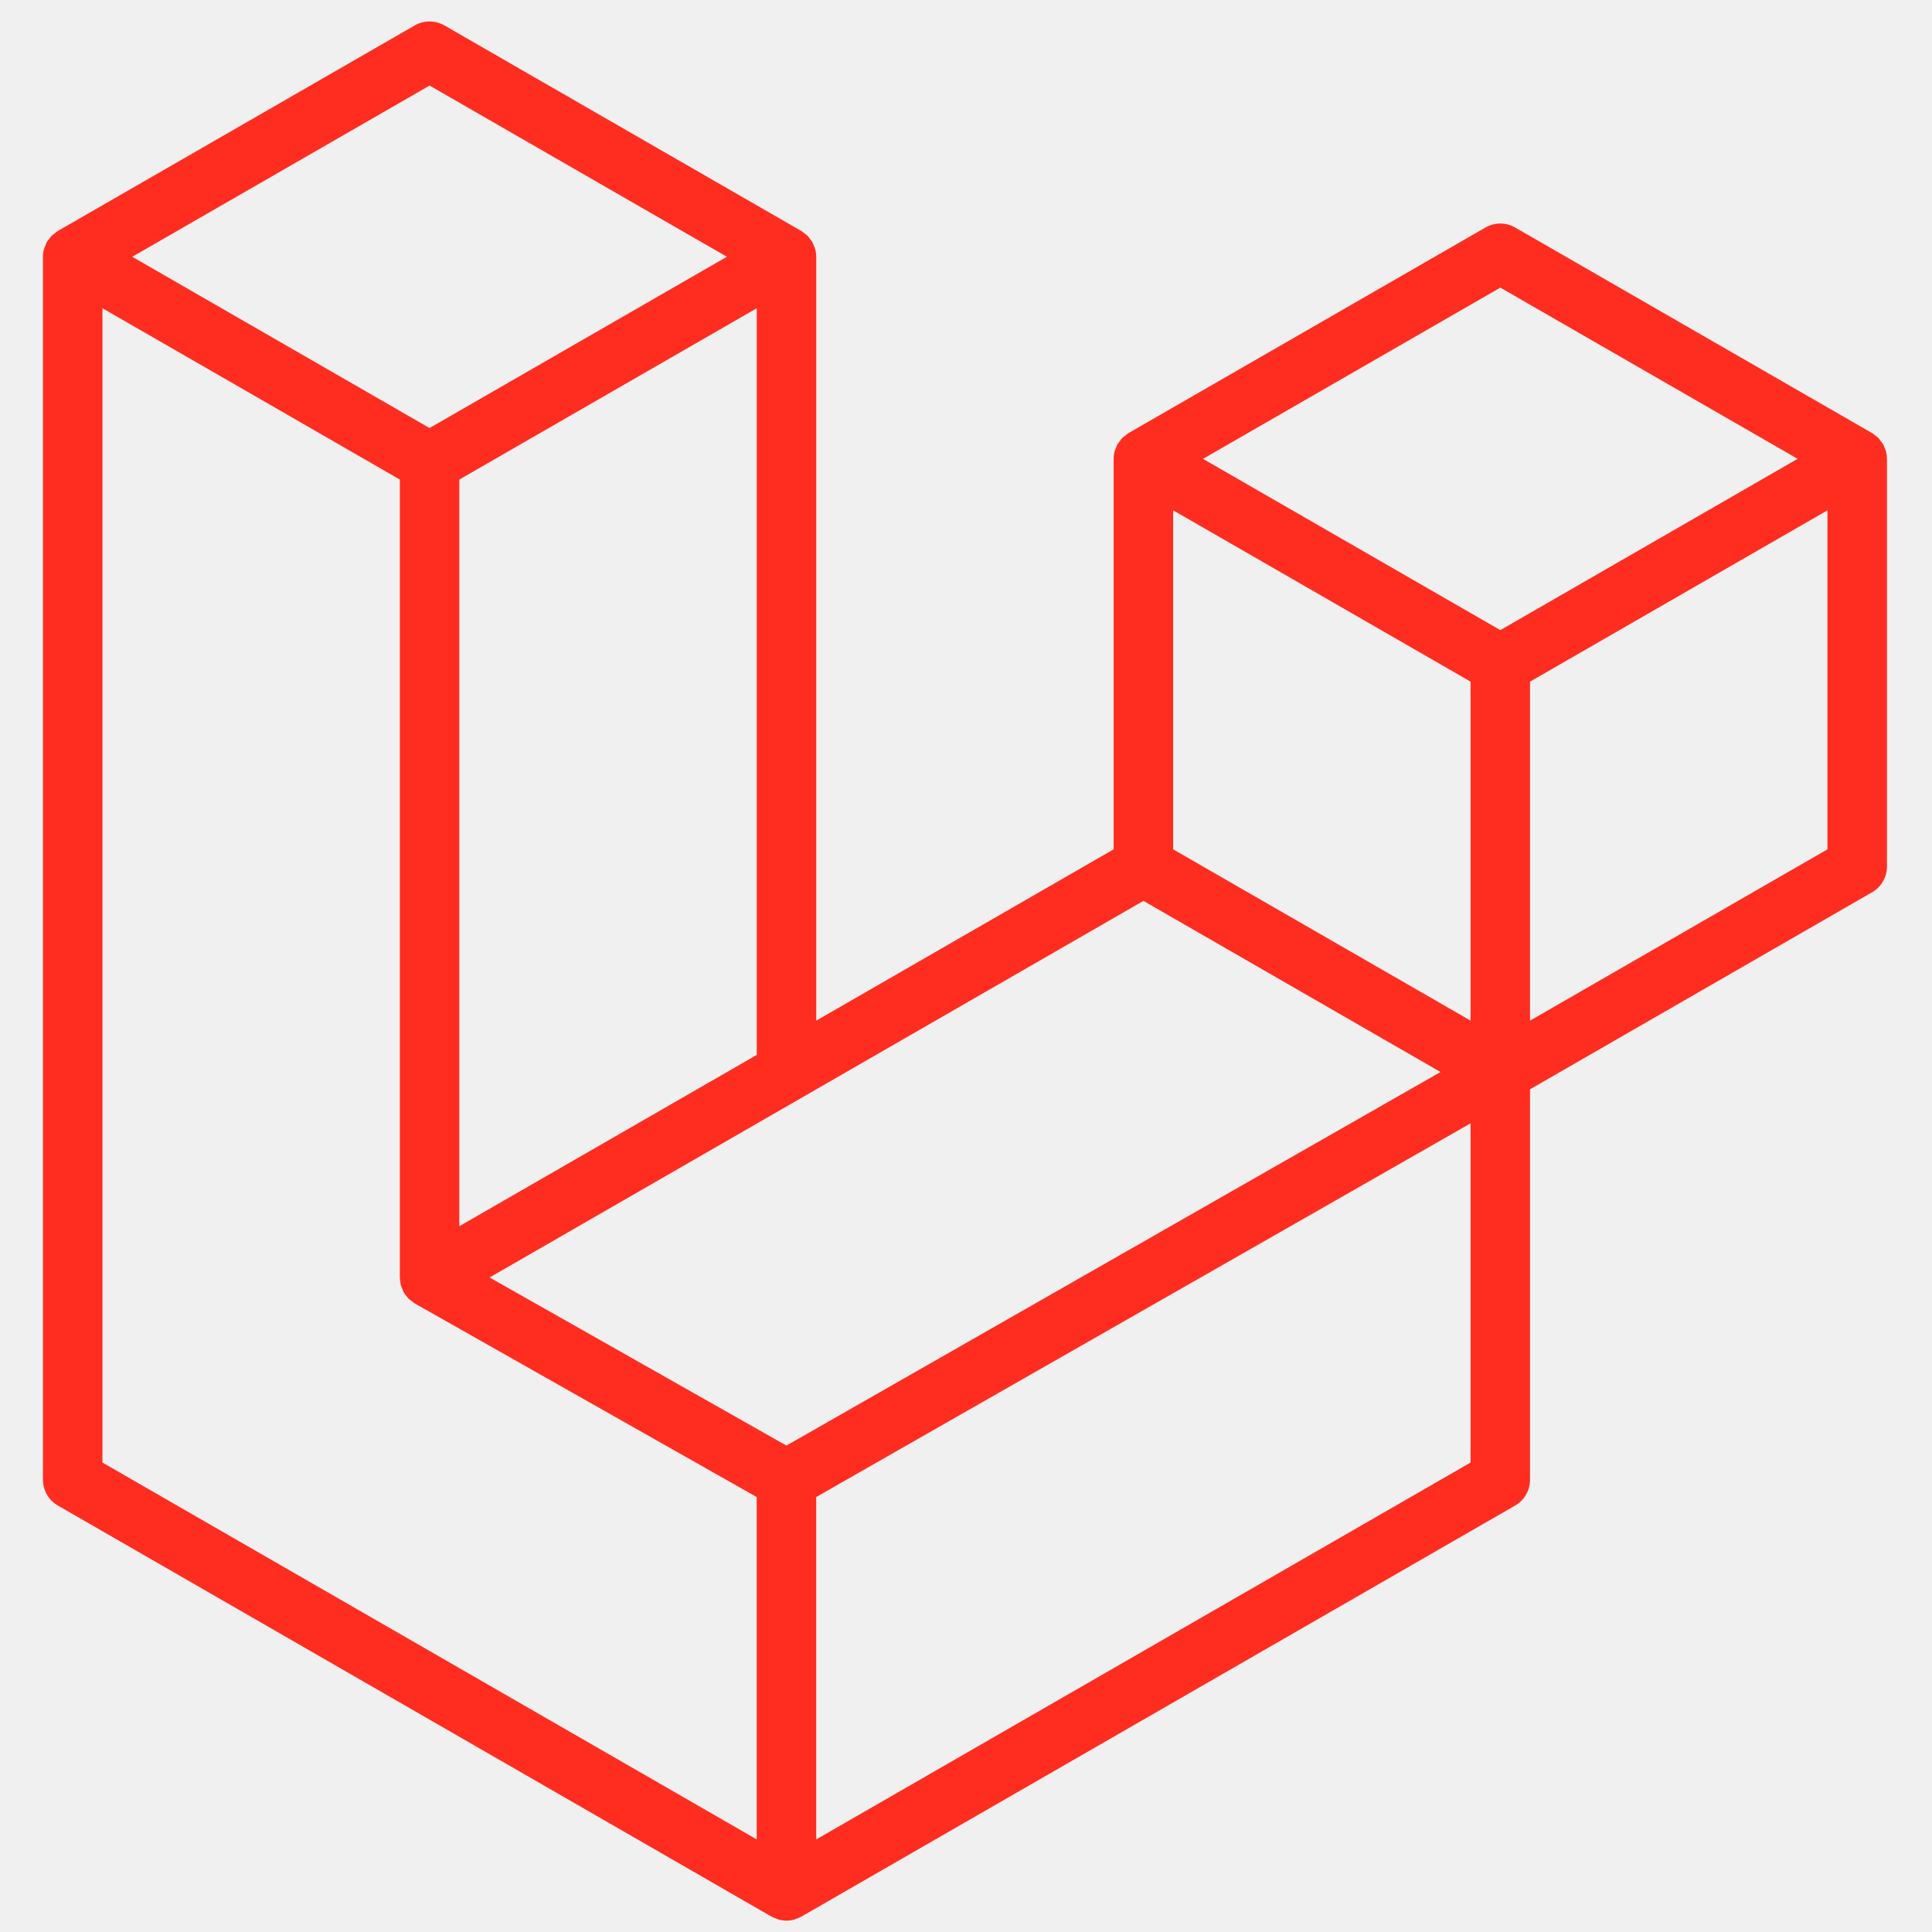
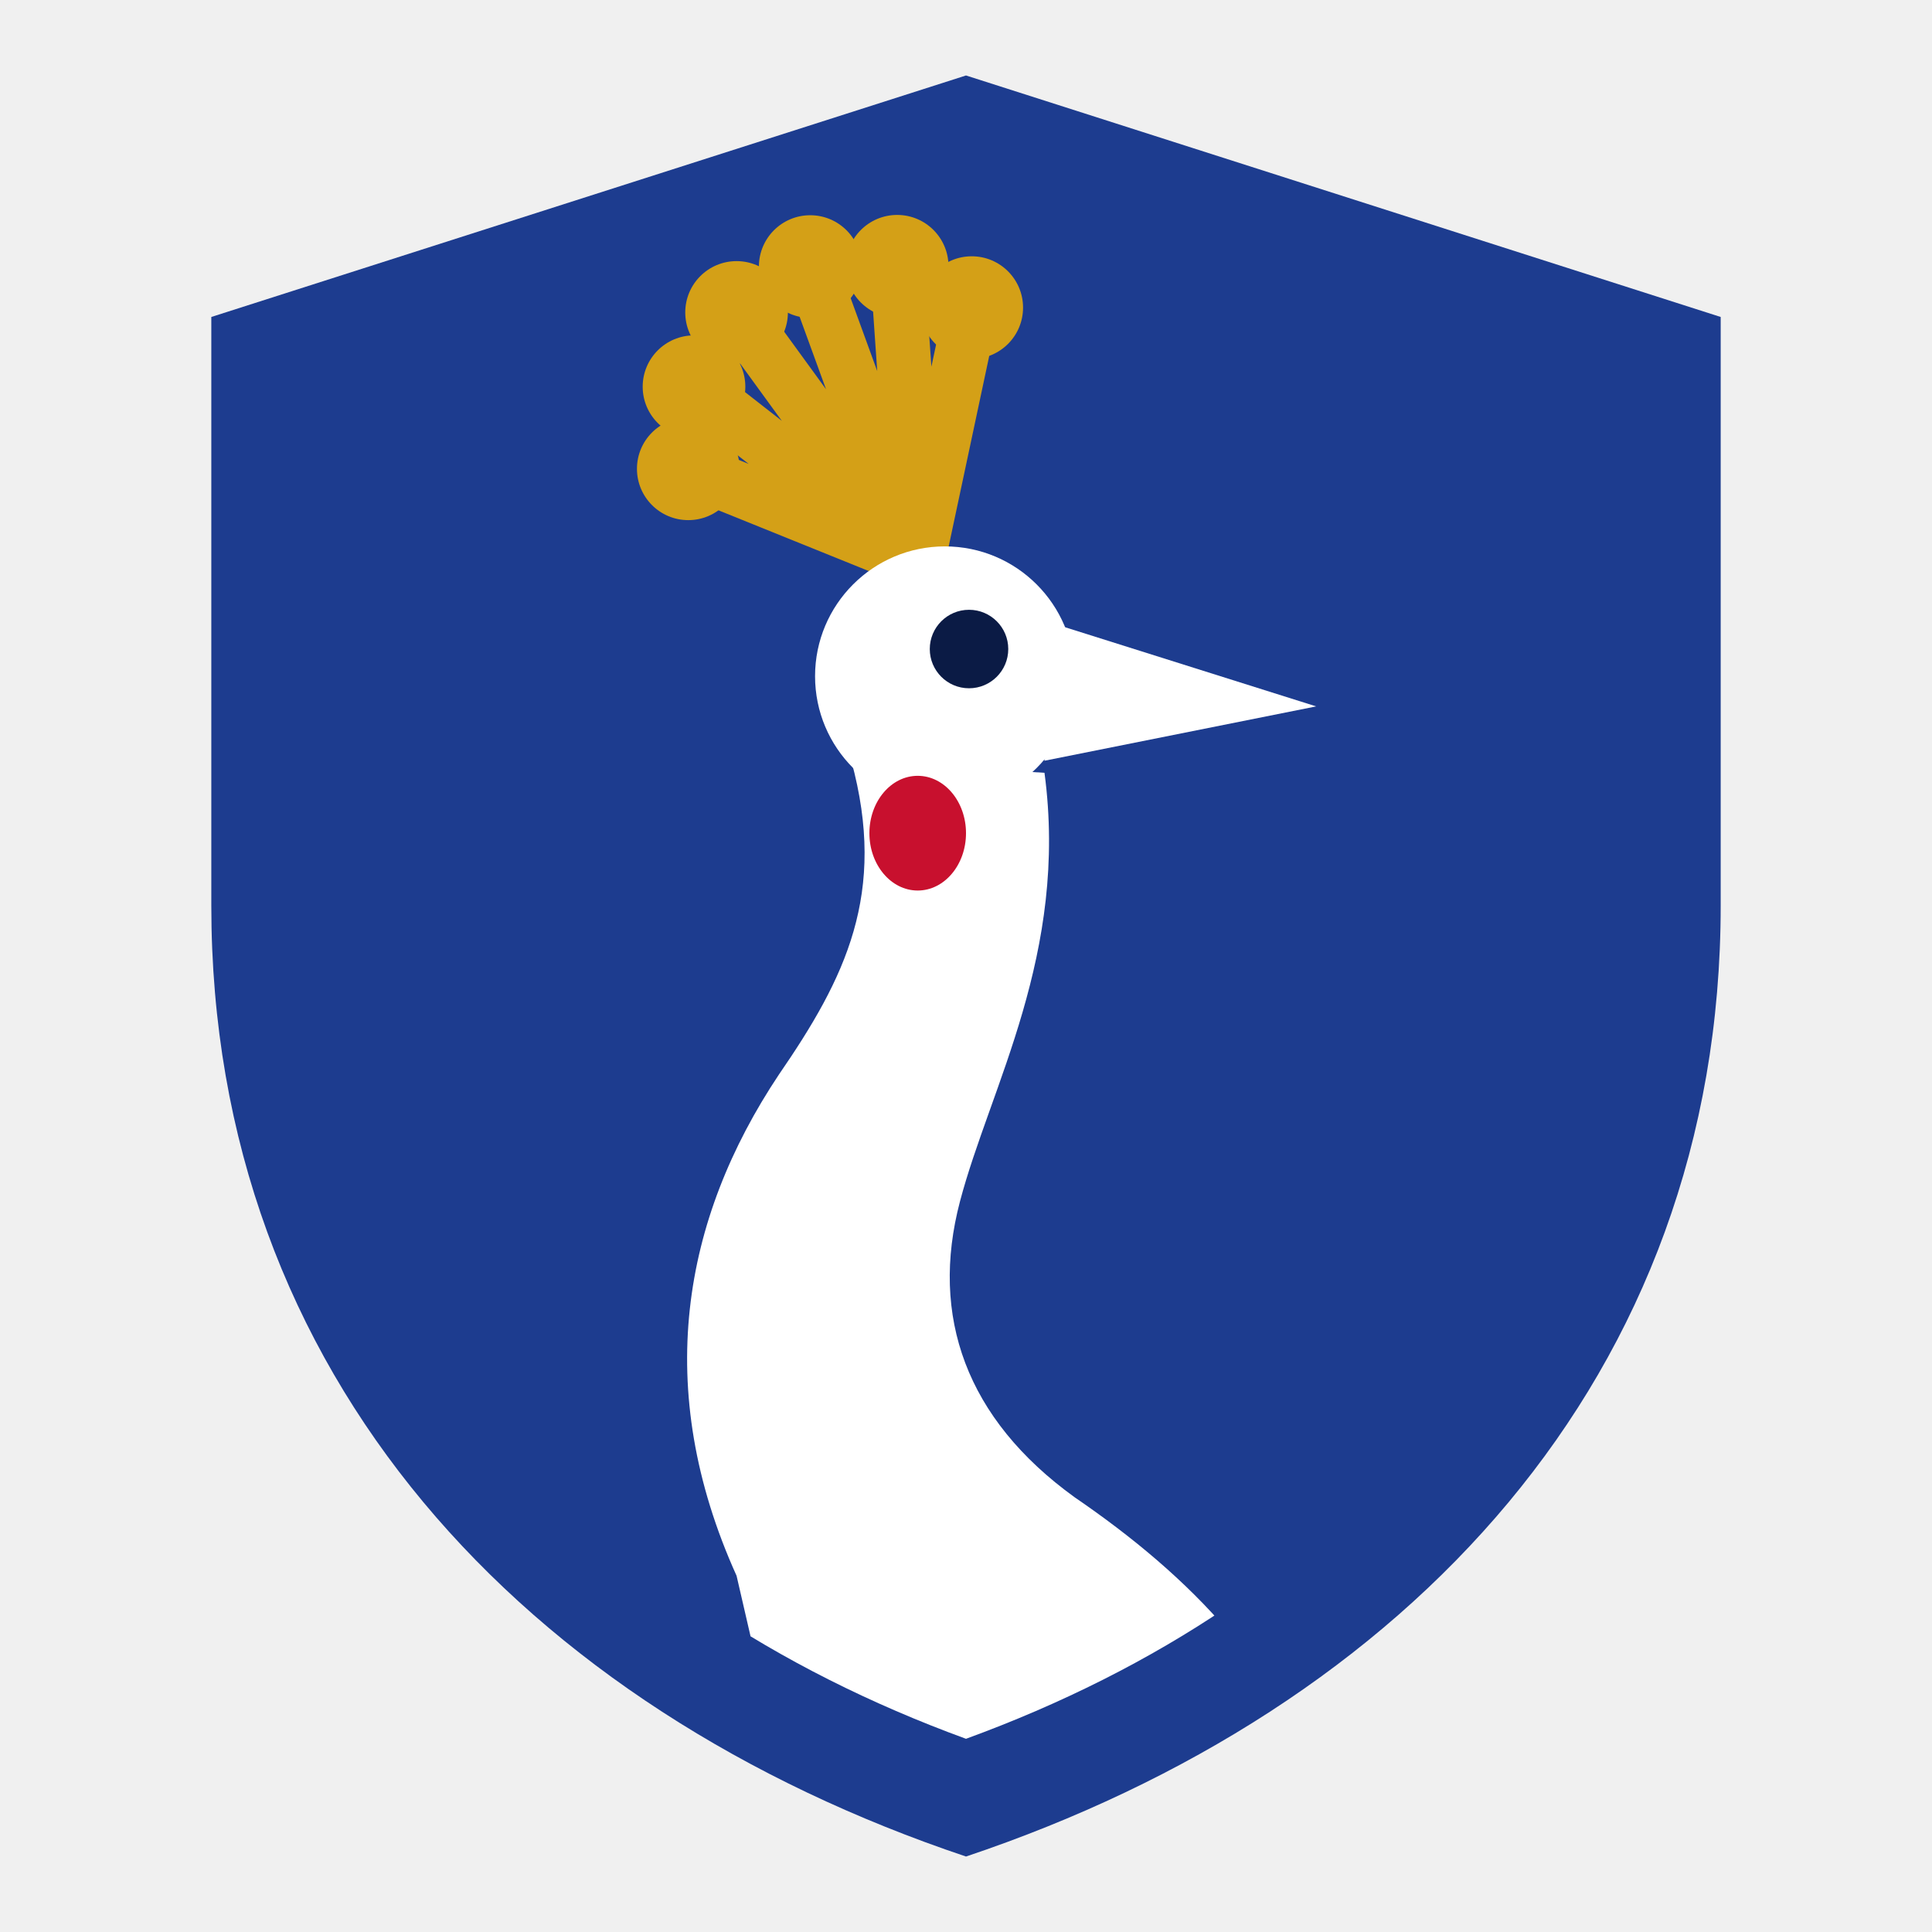
- <svg xmlns="http://www.w3.org/2000/svg" width="166" height="166" viewBox="0 0 166 166" fill="none">
-   <path fill-rule="evenodd" clip-rule="evenodd" d="M162.041 38.759C162.099 38.977 162.129 39.201 162.13 39.426V74.452C162.13 74.902 162.011 75.344 161.786 75.733C161.561 76.122 161.237 76.444 160.847 76.668L131.462 93.594V127.141C131.462 128.054 130.977 128.897 130.186 129.357L68.847 164.683C68.707 164.763 68.554 164.814 68.401 164.868C68.343 164.887 68.289 164.922 68.228 164.938C67.8 165.051 67.349 165.051 66.92 164.938C66.85 164.919 66.786 164.881 66.719 164.855C66.579 164.804 66.432 164.76 66.298 164.683L4.972 129.357C4.583 129.133 4.259 128.81 4.034 128.421C3.808 128.032 3.69 127.591 3.689 127.141L3.689 22.063C3.689 21.834 3.721 21.61 3.779 21.393C3.798 21.32 3.843 21.253 3.868 21.179C3.916 21.045 3.961 20.908 4.031 20.783C4.079 20.7 4.149 20.633 4.206 20.557C4.28 20.454 4.347 20.349 4.433 20.26C4.506 20.186 4.602 20.132 4.685 20.068C4.778 19.992 4.861 19.909 4.966 19.848L35.633 2.185C36.022 1.961 36.462 1.844 36.91 1.844C37.358 1.844 37.798 1.961 38.186 2.185L68.851 19.848H68.857C68.959 19.912 69.045 19.992 69.138 20.065C69.221 20.129 69.313 20.186 69.387 20.257C69.476 20.349 69.54 20.454 69.616 20.557C69.671 20.633 69.744 20.7 69.789 20.783C69.862 20.911 69.904 21.045 69.955 21.179C69.98 21.253 70.025 21.32 70.044 21.396C70.103 21.614 70.133 21.838 70.133 22.063V87.694L95.686 72.974V39.423C95.686 39.2 95.718 38.973 95.775 38.759C95.798 38.683 95.839 38.615 95.865 38.542C95.916 38.408 95.96 38.271 96.031 38.146C96.079 38.063 96.149 37.996 96.203 37.92C96.279 37.818 96.343 37.712 96.433 37.623C96.506 37.549 96.599 37.495 96.681 37.431C96.777 37.355 96.86 37.272 96.962 37.211L127.633 19.548C128.021 19.324 128.461 19.206 128.91 19.206C129.358 19.206 129.798 19.324 130.186 19.548L160.85 37.211C160.959 37.275 161.042 37.355 161.137 37.428C161.217 37.492 161.31 37.549 161.383 37.62C161.473 37.712 161.536 37.818 161.613 37.92C161.67 37.996 161.741 38.063 161.785 38.146C161.859 38.271 161.9 38.408 161.951 38.542C161.98 38.615 162.021 38.683 162.041 38.759ZM157.018 72.974V43.848L146.287 50.028L131.462 58.568V87.694L157.021 72.974H157.018ZM126.354 125.663V96.518L111.771 104.85L70.13 128.626V158.046L126.354 125.663ZM8.801 26.485V125.663L65.018 158.043V128.629L35.649 112L35.64 111.994L35.627 111.988C35.528 111.93 35.445 111.847 35.353 111.777C35.273 111.713 35.18 111.662 35.11 111.592L35.104 111.582C35.021 111.502 34.963 111.403 34.893 111.314C34.829 111.228 34.753 111.154 34.702 111.065L34.699 111.055C34.641 110.96 34.606 110.845 34.565 110.736C34.523 110.64 34.469 110.551 34.443 110.449C34.411 110.328 34.405 110.197 34.392 110.072C34.379 109.976 34.354 109.881 34.354 109.785V109.778V41.205L19.532 32.662L8.801 26.485ZM36.913 7.35L11.364 22.063L36.907 36.777L62.453 22.06L36.907 7.35H36.913ZM50.2 99.174L65.022 90.637V26.485L54.291 32.665L39.466 41.205V105.357L50.2 99.174ZM128.91 24.713L103.363 39.426L128.91 54.14L154.453 39.423L128.91 24.713ZM126.354 58.568L111.529 50.028L100.798 43.848V72.974L115.619 81.511L126.354 87.694V58.568ZM67.571 124.205L105.042 102.803L123.772 92.109L98.245 77.405L68.854 94.334L42.066 109.762L67.571 124.205Z" fill="#FF2D20" />
+ <svg xmlns="http://www.w3.org/2000/svg" viewBox="0 0 64 64" role="img" aria-label="CRMS">
+   <defs>
+     <clipPath id="crms-fav-clip">
+       <path d="M32 6.2 53.4 13V30c0 13.4-8.8 23-21.4 27.6C19.4 53 10.6 43.4 10.6 30V13Z" />
+     </clipPath>
+   </defs>
+   <path d="M32 2.5 57 10.5V30c0 15.6-10.4 26.6-25 31.5C17.4 56.6 7 45.6 7 30V10.5Z" fill="#1D3C8F" />
+   <path d="M30.4 18.6L22.8 15.53M30.4 18.6L22.99 12.81M30.4 18.6L24.4 10.35M30.4 18.6L26.84 8.83M30.4 18.6L29.72 8.82M30.4 18.6L32.19 10.19" stroke="#D4A017" stroke-width="1.8" stroke-linecap="round" />
+   <g fill="#D4A017">
+     <circle cx="22.8" cy="15.53" r="1.7" />
+     <circle cx="22.99" cy="12.81" r="1.7" />
+     <circle cx="24.4" cy="10.35" r="1.7" />
+     <circle cx="26.84" cy="8.83" r="1.7" />
+     <circle cx="29.72" cy="8.82" r="1.7" />
+     <circle cx="32.19" cy="10.19" r="1.7" />
+   </g>
+   <path d="M28.2 25.2C29.4 29.6 28 32.4 25.8 35.6 22.6 40.4 21.6 46 24.4 52.2L26.2 60H44C42.6 55.4 39.4 52.2 35.6 49.6 32 47 30.8 43.6 31.8 39.8 32.8 36 35.4 31.6 34.6 25.6Z" fill="#FFFFFF" clip-path="url(#crms-fav-clip)" />
+   <circle cx="31.3" cy="22.4" r="4.3" fill="#FFFFFF" />
+   <path d="M34.4 20.5 43.6 23.4 34.6 25.2Z" fill="#FFFFFF" />
+   <circle cx="32.1" cy="21.5" r="1.3" fill="#0B1B45" />
+   <ellipse cx="30.4" cy="27.6" rx="1.6" ry="1.9" fill="#C8102E" />
</svg>
